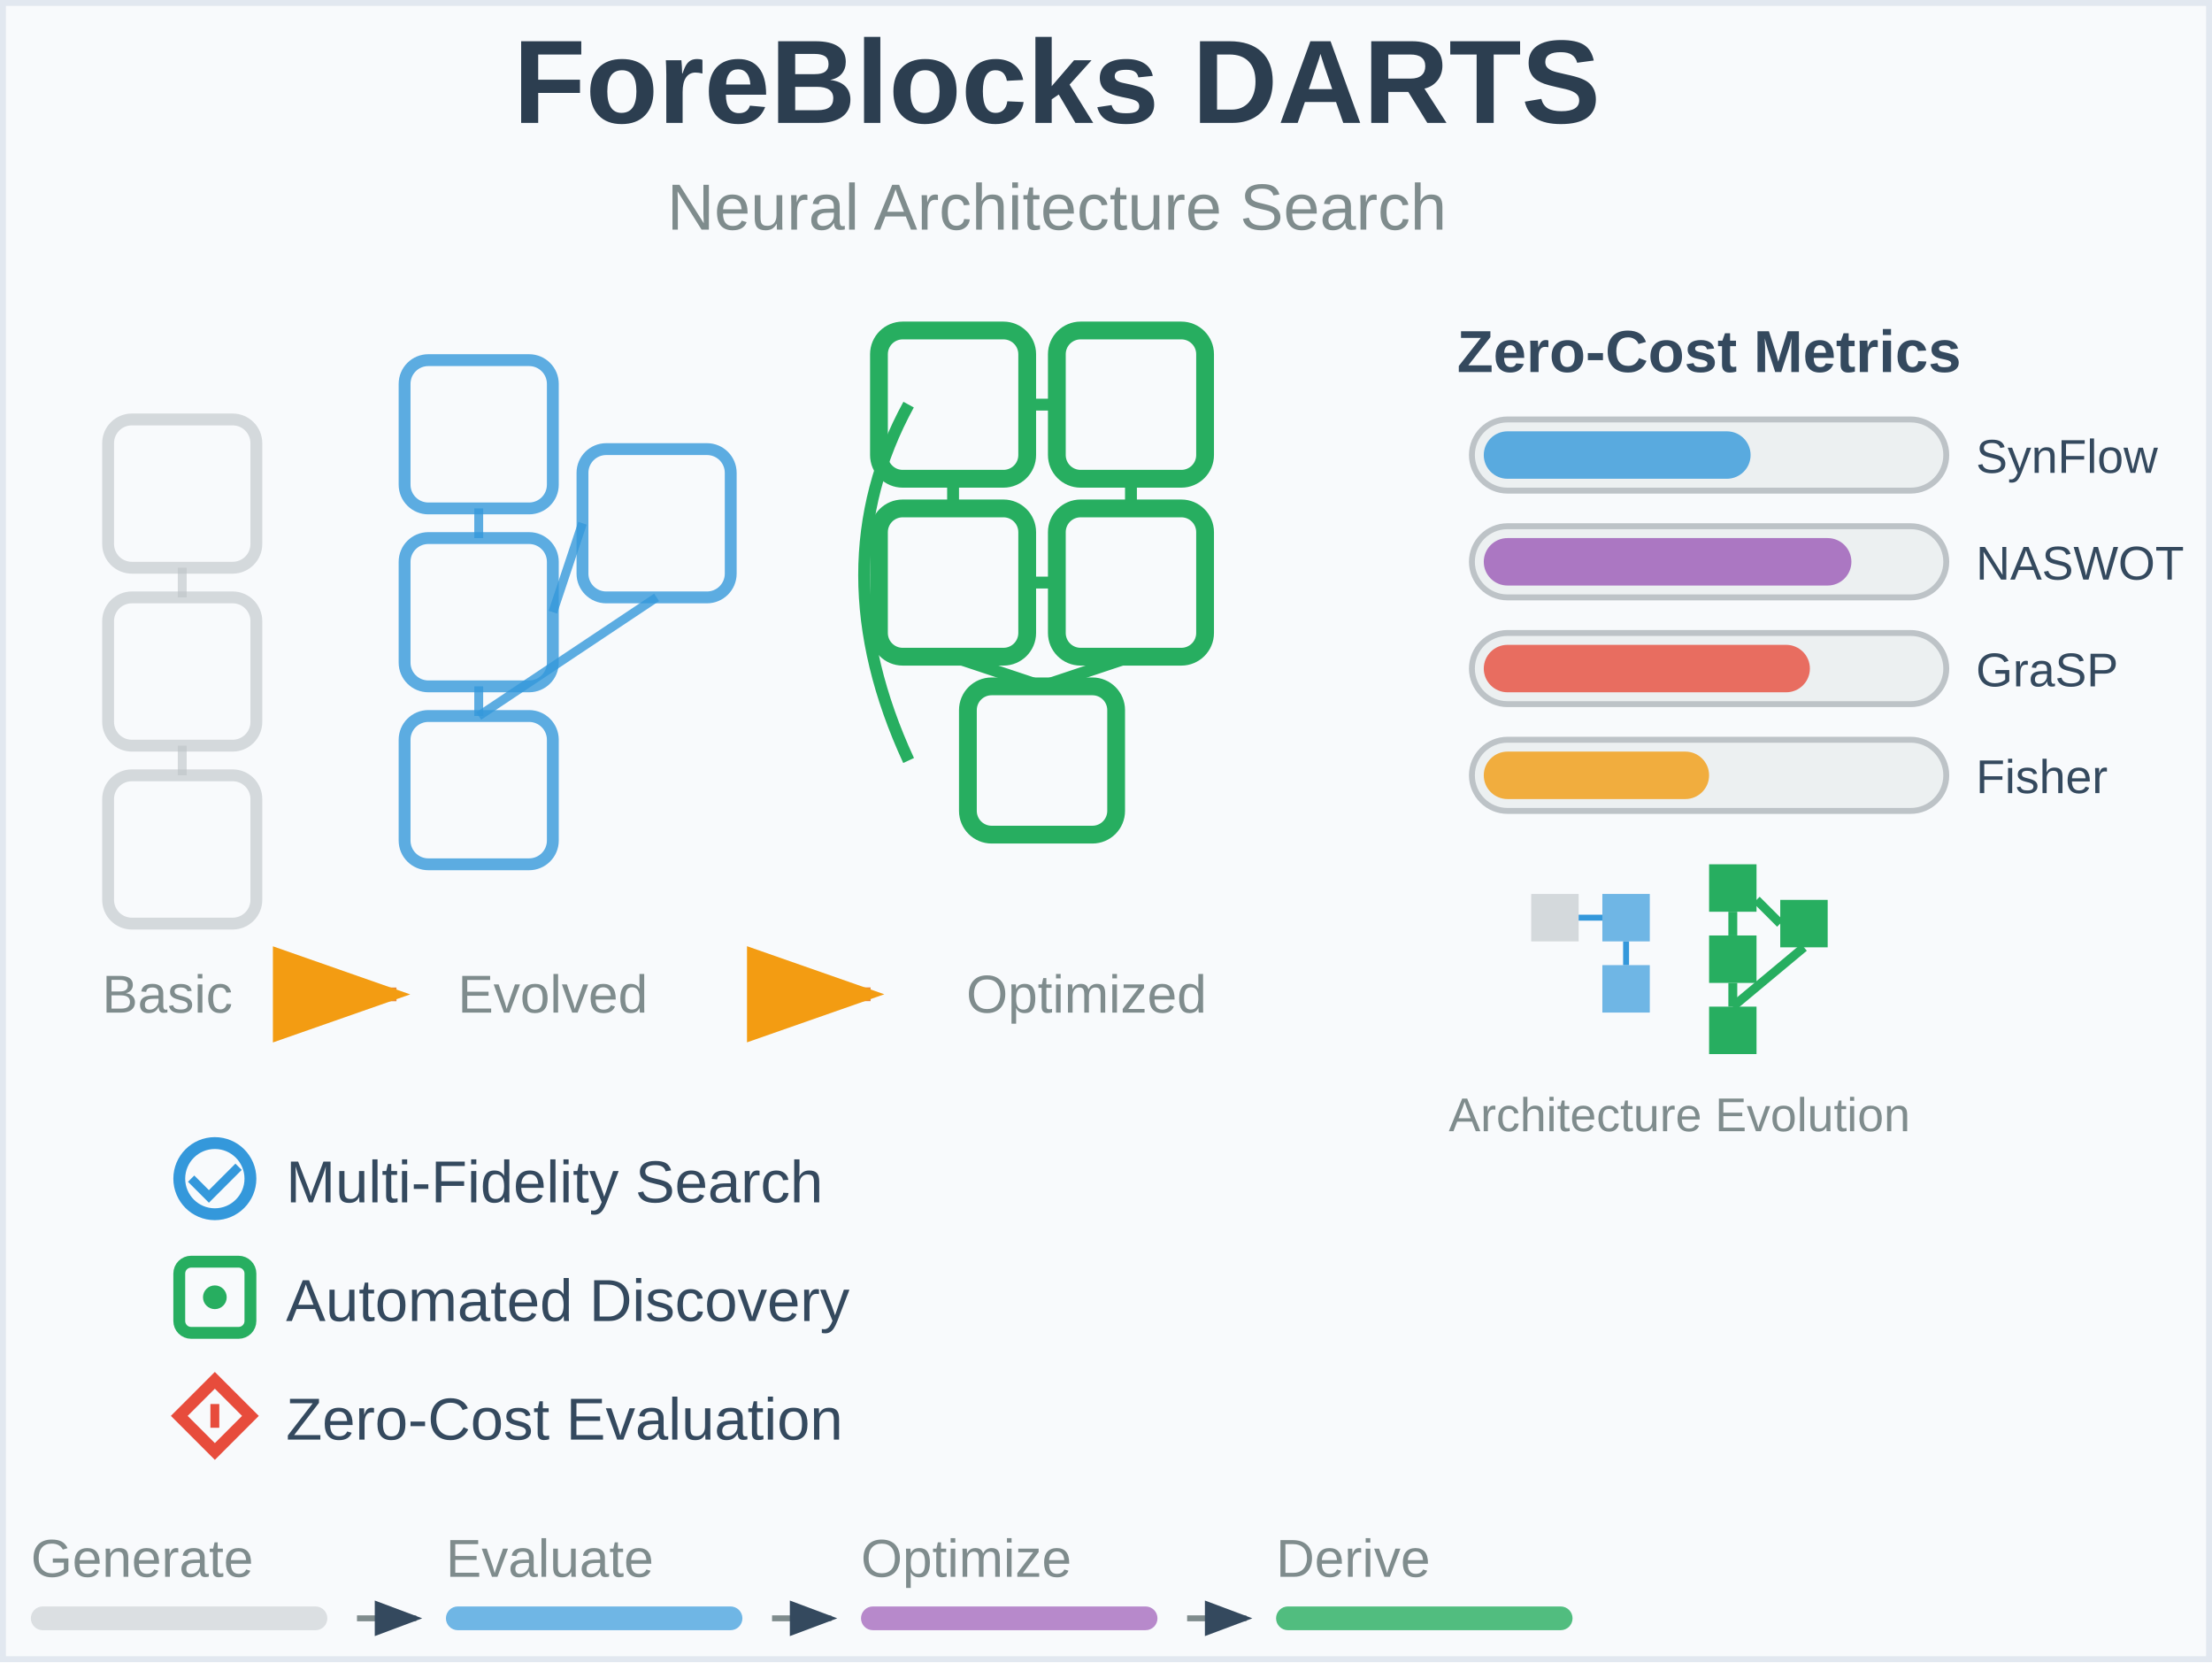
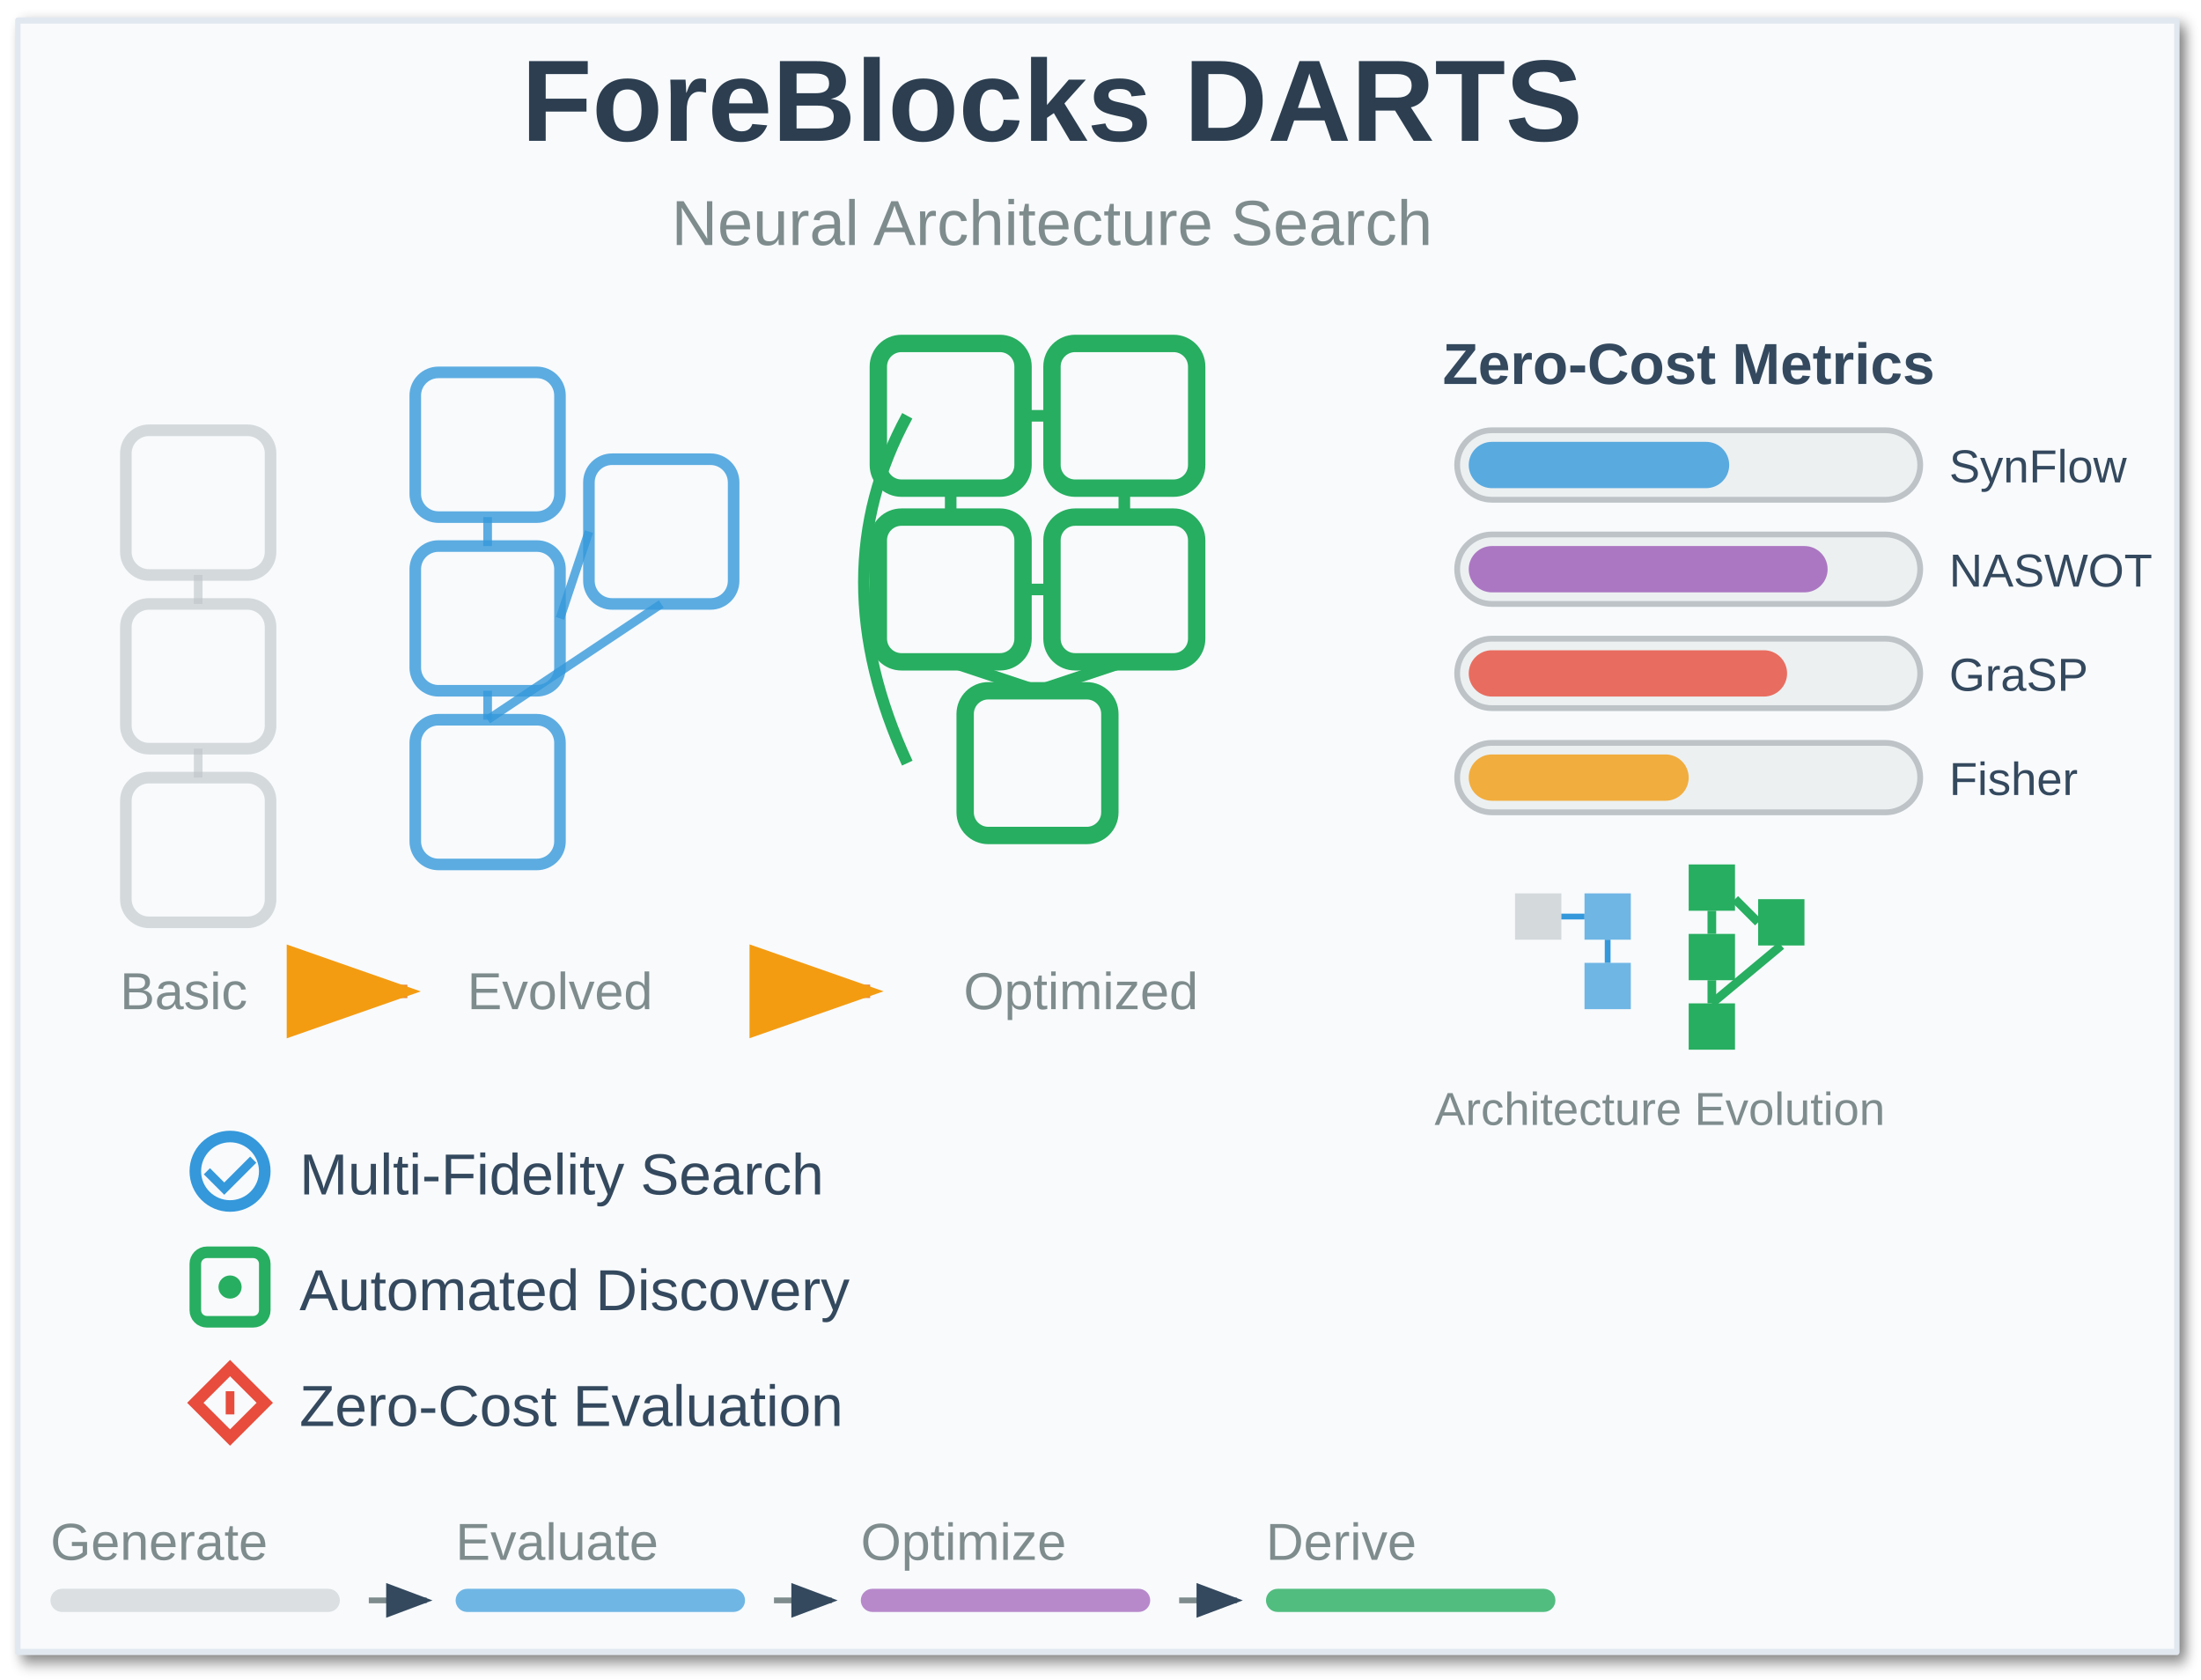
- <svg xmlns="http://www.w3.org/2000/svg" xmlns:xlink="http://www.w3.org/1999/xlink" viewBox="0 0 373.047 280.24" version="1.1" id="svg58" width="373.047" height="280.24">
+ <svg xmlns="http://www.w3.org/2000/svg" xmlns:xlink="http://www.w3.org/1999/xlink" viewBox="0 0 380.253 290.172" version="1.1" id="svg58" width="380.253" height="290.172">
  <defs id="defs8">
    <linearGradient id="neuralGradient" x1="0" y1="0" x2="1" y2="0">
      <stop offset="0" stop-color="#3498db" stop-opacity="0.8" id="stop1" />
      <stop offset="0.5" stop-color="#9b59b6" stop-opacity="0.8" id="stop2" />
      <stop offset="1" stop-color="#e74c3c" stop-opacity="0.8" id="stop3" />
    </linearGradient>
    <linearGradient id="searchGradient" x1="0" y1="0" x2="1" y2="1">
      <stop offset="0" stop-color="#f39c12" stop-opacity="0.9" id="stop4" />
      <stop offset="1" stop-color="#e67e22" stop-opacity="0.9" id="stop5" />
    </linearGradient>
    <linearGradient id="evolutionGradient" x1="0" y1="0" x2="1" y2="0">
      <stop offset="0" stop-color="#27ae60" stop-opacity="0.7" id="stop6" />
      <stop offset="1" stop-color="#2ecc71" stop-opacity="0.9" id="stop7" />
    </linearGradient>
    <marker id="arrowhead" markerWidth="8" markerHeight="6" refX="7" refY="3" orient="auto" markerUnits="strokeWidth">
-       <polygon points="0,0 8,3 0,6 " fill="#34495e" id="polygon7" />
+       <polygon points="8,3 0,6 0,0 " fill="#34495e" id="polygon7" />
    </marker>
    <marker id="searchArrow" markerWidth="10" markerHeight="7" refX="9" refY="3.5" orient="auto" markerUnits="strokeWidth">
-       <polygon points="0,0 10,3.5 0,7 " fill="#f39c12" id="polygon8" />
+       <polygon points="10,3.5 0,7 0,0 " fill="#f39c12" id="polygon8" />
    </marker>
    <linearGradient xlink:href="#searchGradient" id="linearGradient59" x1="48.526" y1="130.878" x2="73.626" y2="155.977" gradientTransform="scale(1.195229,0.83666)" gradientUnits="userSpaceOnUse" />
    <marker id="searchArrow-6" markerWidth="10" markerHeight="7" refX="9" refY="3.5" orient="auto" markerUnits="strokeWidth">
-       <polygon points="10,3.5 0,7 0,0 " fill="#f39c12" id="polygon8-5" />
+       <polygon points="0,7 0,0 10,3.5 " fill="#f39c12" id="polygon8-5" />
    </marker>
    <linearGradient xlink:href="#searchGradient" id="linearGradient60" gradientUnits="userSpaceOnUse" gradientTransform="scale(1.195229,0.83666)" x1="48.526" y1="130.878" x2="73.626" y2="155.977" />
+     <filter style="color-interpolation-filters:sRGB" id="filter9" x="-0.008" y="-0.013" width="1.019" height="1.03">
+       <feFlood result="flood" in="SourceGraphic" flood-opacity="0.498" flood-color="rgb(0,0,0)" id="feFlood8" />
+       <feGaussianBlur result="blur" in="SourceGraphic" stdDeviation="1" id="feGaussianBlur8" />
+       <feOffset result="offset" in="blur" dx="1" dy="1" id="feOffset8" />
+       <feComposite result="comp1" operator="in" in="flood" in2="offset" id="feComposite8" />
+       <feComposite result="comp2" operator="over" in="SourceGraphic" in2="comp1" id="feComposite9" />
+     </filter>
  </defs>
-   <rect width="372.047" height="279.24" fill="#f8fafc" stroke="#e2e8f0" stroke-width="0.322" id="rect1" x="0.5" y="0.5" style="stroke-width:1;stroke-dasharray:none" />
-   <g transform="translate(18.23309,70.72004)" id="g11">
+   <rect width="342.172" height="224.479" fill="#f8fafc" stroke="#e2e8f0" stroke-width="0.277" id="rect1" x="-0.731" y="-0.304" style="stroke-width:0.855;stroke-linejoin:round;stroke-dasharray:none;filter:url(#filter9)" transform="matrix(1.09009,0,0,1.255429,3.878925,3.930736)" />
+   <g transform="translate(21.74447,74.32648)" id="g11">
    <rect x="0" y="0" width="25" height="25" rx="4" fill="none" stroke="#bdc3c7" stroke-width="2" opacity="0.6" id="rect8" />
    <rect x="0" y="30" width="25" height="25" rx="4" fill="none" stroke="#bdc3c7" stroke-width="2" opacity="0.6" id="rect9" />
    <rect x="0" y="60" width="25" height="25" rx="4" fill="none" stroke="#bdc3c7" stroke-width="2" opacity="0.6" id="rect10" />
    <line x1="12.5" y1="25" x2="12.5" y2="30" stroke="#bdc3c7" stroke-width="1.5" opacity="0.6" id="line10" />
    <line x1="12.5" y1="55" x2="12.5" y2="60" stroke="#bdc3c7" stroke-width="1.5" opacity="0.6" id="line11" />
  </g>
-   <g transform="translate(68.23309,60.72004)" id="g17">
+   <g transform="translate(71.74447,64.32648)" id="g17">
    <rect x="0" y="0" width="25" height="25" rx="4" fill="none" stroke="#3498db" stroke-width="2" opacity="0.8" id="rect11" />
    <rect x="0" y="30" width="25" height="25" rx="4" fill="none" stroke="#3498db" stroke-width="2" opacity="0.8" id="rect12" />
    <rect x="30" y="15" width="25" height="25" rx="4" fill="none" stroke="#3498db" stroke-width="2" opacity="0.8" id="rect13" />
    <rect x="0" y="60" width="25" height="25" rx="4" fill="none" stroke="#3498db" stroke-width="2" opacity="0.8" id="rect14" />
    <line x1="12.5" y1="25" x2="12.5" y2="30" stroke="#3498db" stroke-width="1.5" opacity="0.8" id="line14" />
    <line x1="25" y1="42.5" x2="30" y2="27.5" stroke="#3498db" stroke-width="1.5" opacity="0.8" id="line15" />
    <line x1="42.5" y1="40" x2="12.5" y2="60" stroke="#3498db" stroke-width="1.5" opacity="0.8" id="line16" />
    <line x1="12.5" y1="55" x2="12.5" y2="60" stroke="#3498db" stroke-width="1.5" opacity="0.8" id="line17" />
  </g>
-   <g transform="translate(148.2331,55.72004)" id="g26">
+   <g transform="translate(151.7445,59.32648)" id="g26">
    <rect x="0" y="0" width="25" height="25" rx="4" fill="none" stroke="#27ae60" stroke-width="3" id="rect17" />
    <rect x="0" y="30" width="25" height="25" rx="4" fill="none" stroke="#27ae60" stroke-width="3" id="rect18" />
    <rect x="30" y="0" width="25" height="25" rx="4" fill="none" stroke="#27ae60" stroke-width="3" id="rect19" />
    <rect x="30" y="30" width="25" height="25" rx="4" fill="none" stroke="#27ae60" stroke-width="3" id="rect20" />
    <rect x="15" y="60" width="25" height="25" rx="4" fill="none" stroke="#27ae60" stroke-width="3" id="rect21" />
    <line x1="12.5" y1="25" x2="12.5" y2="30" stroke="#27ae60" stroke-width="2" id="line21" />
    <line x1="42.5" y1="25" x2="42.5" y2="30" stroke="#27ae60" stroke-width="2" id="line22" />
    <line x1="25" y1="12.5" x2="30" y2="12.5" stroke="#27ae60" stroke-width="2" id="line23" />
    <line x1="25" y1="42.5" x2="30" y2="42.5" stroke="#27ae60" stroke-width="2" id="line24" />
    <line x1="12.5" y1="55" x2="27.5" y2="60" stroke="#27ae60" stroke-width="2" id="line25" />
    <line x1="42.5" y1="55" x2="27.5" y2="60" stroke="#27ae60" stroke-width="2" id="line26" />
    <path d="M 5,12.5 Q -10,40 5,72.5" stroke="#27ae60" stroke-width="2" fill="none" id="path26" />
  </g>
-   <line x1="57.924" y1="167.653" x2="66.867" y2="167.653" stroke="url(#searchGradient)" stroke-width="2.316" marker-end="url(#searchArrow)" id="line27" style="stroke:url(#linearGradient59)" />
-   <line x1="137.879" y1="167.635" x2="146.823" y2="167.635" stroke="url(#searchGradient)" stroke-width="2.316" marker-end="url(#searchArrow-6)" id="line27-5" style="stroke:url(#linearGradient60);marker-end:url(#searchArrow-6)" />
-   <text x="28.233" y="170.72" text-anchor="middle" font-family="Arial, sans-serif" font-size="9px" fill="#7f8c8d" id="text28">Basic</text>
-   <text x="93.233" y="170.72" text-anchor="middle" font-family="Arial, sans-serif" font-size="9px" fill="#7f8c8d" id="text29">Evolved</text>
-   <text x="183.233" y="170.72" text-anchor="middle" font-family="Arial, sans-serif" font-size="9px" fill="#7f8c8d" id="text30">Optimized</text>
-   <g transform="translate(248.2331,70.72004)" id="g38">
+   <line x1="61.435" y1="171.259" x2="70.378" y2="171.259" stroke="url(#searchGradient)" stroke-width="2.316" marker-end="url(#searchArrow)" id="line27" style="stroke:url(#linearGradient59)" />
+   <line x1="141.391" y1="171.242" x2="150.334" y2="171.242" stroke="url(#searchGradient)" stroke-width="2.316" marker-end="url(#searchArrow-6)" id="line27-5" style="stroke:url(#linearGradient60);marker-end:url(#searchArrow-6)" />
+   <text x="31.744" y="174.326" text-anchor="middle" font-family="Arial, sans-serif" font-size="9px" fill="#7f8c8d" id="text28">Basic</text>
+   <text x="96.744" y="174.326" text-anchor="middle" font-family="Arial, sans-serif" font-size="9px" fill="#7f8c8d" id="text29">Evolved</text>
+   <text x="186.744" y="174.326" text-anchor="middle" font-family="Arial, sans-serif" font-size="9px" fill="#7f8c8d" id="text30">Optimized</text>
+   <g transform="translate(251.7445,74.32648)" id="g38">
    <rect x="0" y="0" width="80" height="12" rx="6" fill="#ecf0f1" stroke="#bdc3c7" stroke-width="1" id="rect30" />
    <rect x="2" y="2" width="45" height="8" rx="4" fill="#3498db" opacity="0.8" id="rect31" />
    <text x="85" y="9" font-family="Arial, sans-serif" font-size="8px" fill="#34495e" id="text31">SynFlow</text>
    <rect x="0" y="18" width="80" height="12" rx="6" fill="#ecf0f1" stroke="#bdc3c7" stroke-width="1" id="rect32" />
    <rect x="2" y="20" width="62" height="8" rx="4" fill="#9b59b6" opacity="0.8" id="rect33" />
    <text x="85" y="27" font-family="Arial, sans-serif" font-size="8px" fill="#34495e" id="text33">NASWOT</text>
    <rect x="0" y="36" width="80" height="12" rx="6" fill="#ecf0f1" stroke="#bdc3c7" stroke-width="1" id="rect34" />
    <rect x="2" y="38" width="55" height="8" rx="4" fill="#e74c3c" opacity="0.8" id="rect35" />
    <text x="85" y="45" font-family="Arial, sans-serif" font-size="8px" fill="#34495e" id="text35">GraSP</text>
    <rect x="0" y="54" width="80" height="12" rx="6" fill="#ecf0f1" stroke="#bdc3c7" stroke-width="1" id="rect36" />
    <rect x="2" y="56" width="38" height="8" rx="4" fill="#f39c12" opacity="0.8" id="rect37" />
    <text x="85" y="63" font-family="Arial, sans-serif" font-size="8px" fill="#34495e" id="text37">Fisher</text>
    <text x="40" y="-8" text-anchor="middle" font-family="Arial, sans-serif" font-size="10px" fill="#34495e" font-weight="bold" id="text38">Zero-Cost Metrics</text>
  </g>
-   <text x="178.233" y="20.72" text-anchor="middle" font-family="Arial, sans-serif" font-size="20px" font-weight="bold" fill="#2c3e50" id="text39">ForeBlocks DARTS</text>
-   <text x="178.233" y="38.72" text-anchor="middle" font-family="Arial, sans-serif" font-size="11px" fill="#7f8c8d" id="text40">Neural Architecture Search</text>
-   <g transform="translate(28.23309,190.72)" id="g44">
+   <text x="181.744" y="24.326" text-anchor="middle" font-family="Arial, sans-serif" font-size="20px" font-weight="bold" fill="#2c3e50" id="text39">ForeBlocks DARTS</text>
+   <text x="181.744" y="42.326" text-anchor="middle" font-family="Arial, sans-serif" font-size="11px" fill="#7f8c8d" id="text40">Neural Architecture Search</text>
+   <g transform="translate(31.74447,194.3265)" id="g44">
    <circle cx="8" cy="8" r="6" fill="none" stroke="#3498db" stroke-width="2" id="circle40" />
    <path d="m 4,8 3,3 5,-5" stroke="#3498db" stroke-width="1.5" fill="none" id="path40" />
    <text x="20" y="12" font-family="Arial, sans-serif" font-size="10px" fill="#34495e" id="text41">Multi-Fidelity Search</text>
    <g transform="translate(0,20)" id="g42">
      <rect x="2" y="2" width="12" height="12" rx="2" fill="none" stroke="#27ae60" stroke-width="2" id="rect41" />
      <circle cx="8" cy="8" r="2" fill="#27ae60" id="circle41" />
      <text x="20" y="12" font-family="Arial, sans-serif" font-size="10px" fill="#34495e" id="text42">Automated Discovery</text>
    </g>
    <g transform="translate(0,40)" id="g43">
-       <polygon points="8,14 2,8 8,2 14,8 " fill="none" stroke="#e74c3c" stroke-width="2" id="polygon42" />
+       <polygon points="8,2 14,8 8,14 2,8 " fill="none" stroke="#e74c3c" stroke-width="2" id="polygon42" />
      <line x1="8" y1="6" x2="8" y2="10" stroke="#e74c3c" stroke-width="1.5" id="line42" />
      <text x="20" y="12" font-family="Arial, sans-serif" font-size="10px" fill="#34495e" id="text43">Zero-Cost Evaluation</text>
    </g>
  </g>
-   <g transform="translate(5.204744,265.8488)" id="g49">
+   <g transform="translate(8.716123,269.4553)" id="g49">
    <text x="0" y="0" font-family="Arial, sans-serif" font-size="9px" fill="#7f8c8d" id="text44">Generate</text>
    <rect x="0" y="5" width="50" height="4" fill="#bdc3c7" opacity="0.5" rx="2" id="rect44" />
    <text x="70" y="0" font-family="Arial, sans-serif" font-size="9px" fill="#7f8c8d" id="text45">Evaluate</text>
    <rect x="70" y="5" width="50" height="4" fill="#3498db" opacity="0.7" rx="2" id="rect45" />
    <text x="140" y="0" font-family="Arial, sans-serif" font-size="9px" fill="#7f8c8d" id="text46">Optimize</text>
    <rect x="140" y="5" width="50" height="4" fill="#9b59b6" opacity="0.7" rx="2" id="rect46" />
    <text x="210" y="0" font-family="Arial, sans-serif" font-size="9px" fill="#7f8c8d" id="text47">Derive</text>
    <rect x="210" y="5" width="50" height="4" fill="#27ae60" opacity="0.8" rx="2" id="rect47" />
    <line x1="55" y1="7" x2="65" y2="7" stroke="#7f8c8d" stroke-width="1" marker-end="url(#arrowhead)" id="line47" />
    <line x1="125" y1="7" x2="135" y2="7" stroke="#7f8c8d" stroke-width="1" marker-end="url(#arrowhead)" id="line48" />
    <line x1="195" y1="7" x2="205" y2="7" stroke="#7f8c8d" stroke-width="1" marker-end="url(#arrowhead)" id="line49" />
  </g>
-   <g transform="translate(258.2331,150.72)" id="g58">
+   <g transform="translate(261.7445,154.3265)" id="g58">
    <rect x="0" y="0" width="8" height="8" fill="#bdc3c7" opacity="0.6" id="rect49" />
    <rect x="12" y="0" width="8" height="8" fill="#3498db" opacity="0.7" id="rect50" />
    <rect x="12" y="12" width="8" height="8" fill="#3498db" opacity="0.7" id="rect51" />
    <line x1="8" y1="4" x2="12" y2="4" stroke="#3498db" stroke-width="1" id="line51" />
    <line x1="16" y1="8" x2="16" y2="12" stroke="#3498db" stroke-width="1" id="line52" />
    <rect x="30" y="-5" width="8" height="8" fill="#27ae60" id="rect52" />
    <rect x="30" y="7" width="8" height="8" fill="#27ae60" id="rect53" />
    <rect x="42" y="1" width="8" height="8" fill="#27ae60" id="rect54" />
    <rect x="30" y="19" width="8" height="8" fill="#27ae60" id="rect55" />
    <line x1="34" y1="3" x2="34" y2="7" stroke="#27ae60" stroke-width="1.5" id="line55" />
    <line x1="38" y1="1" x2="42" y2="5" stroke="#27ae60" stroke-width="1.5" id="line56" />
    <line x1="46" y1="9" x2="34" y2="19" stroke="#27ae60" stroke-width="1.5" id="line57" />
    <line x1="34" y1="15" x2="34" y2="19" stroke="#27ae60" stroke-width="1.5" id="line58" />
    <text x="25" y="40" text-anchor="middle" font-family="Arial, sans-serif" font-size="8px" fill="#7f8c8d" id="text58">Architecture Evolution</text>
  </g>
</svg>
